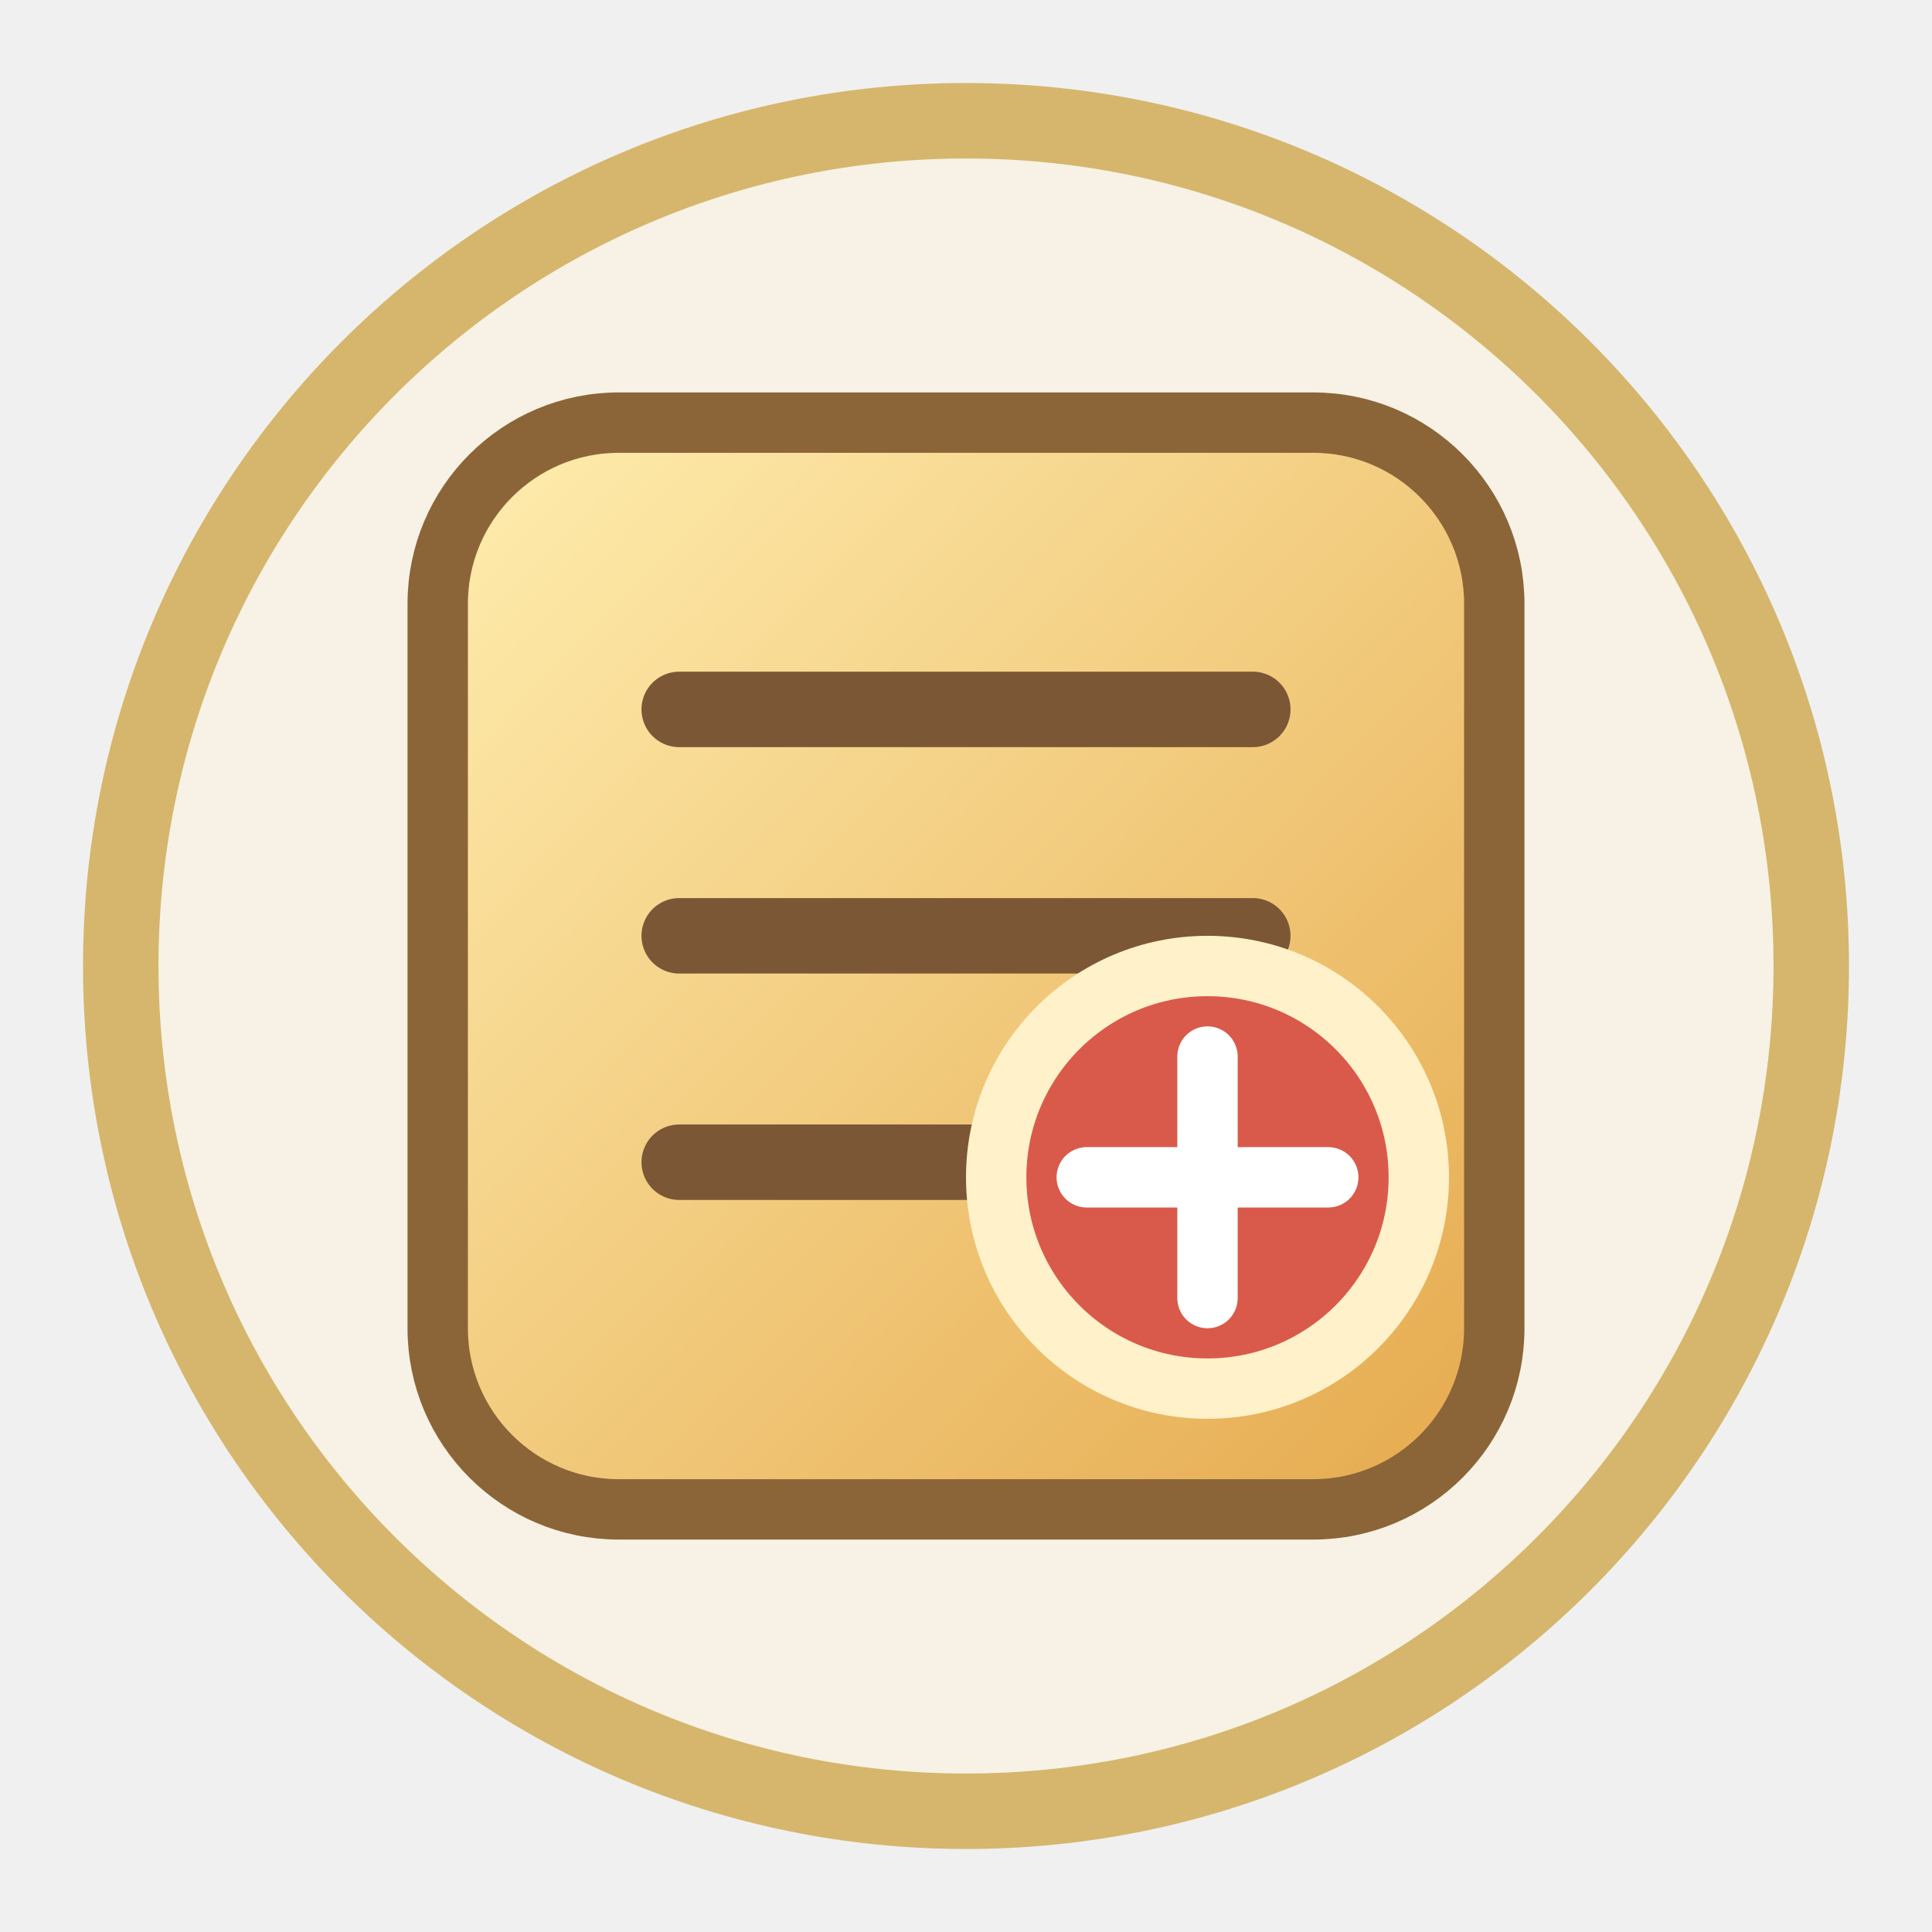
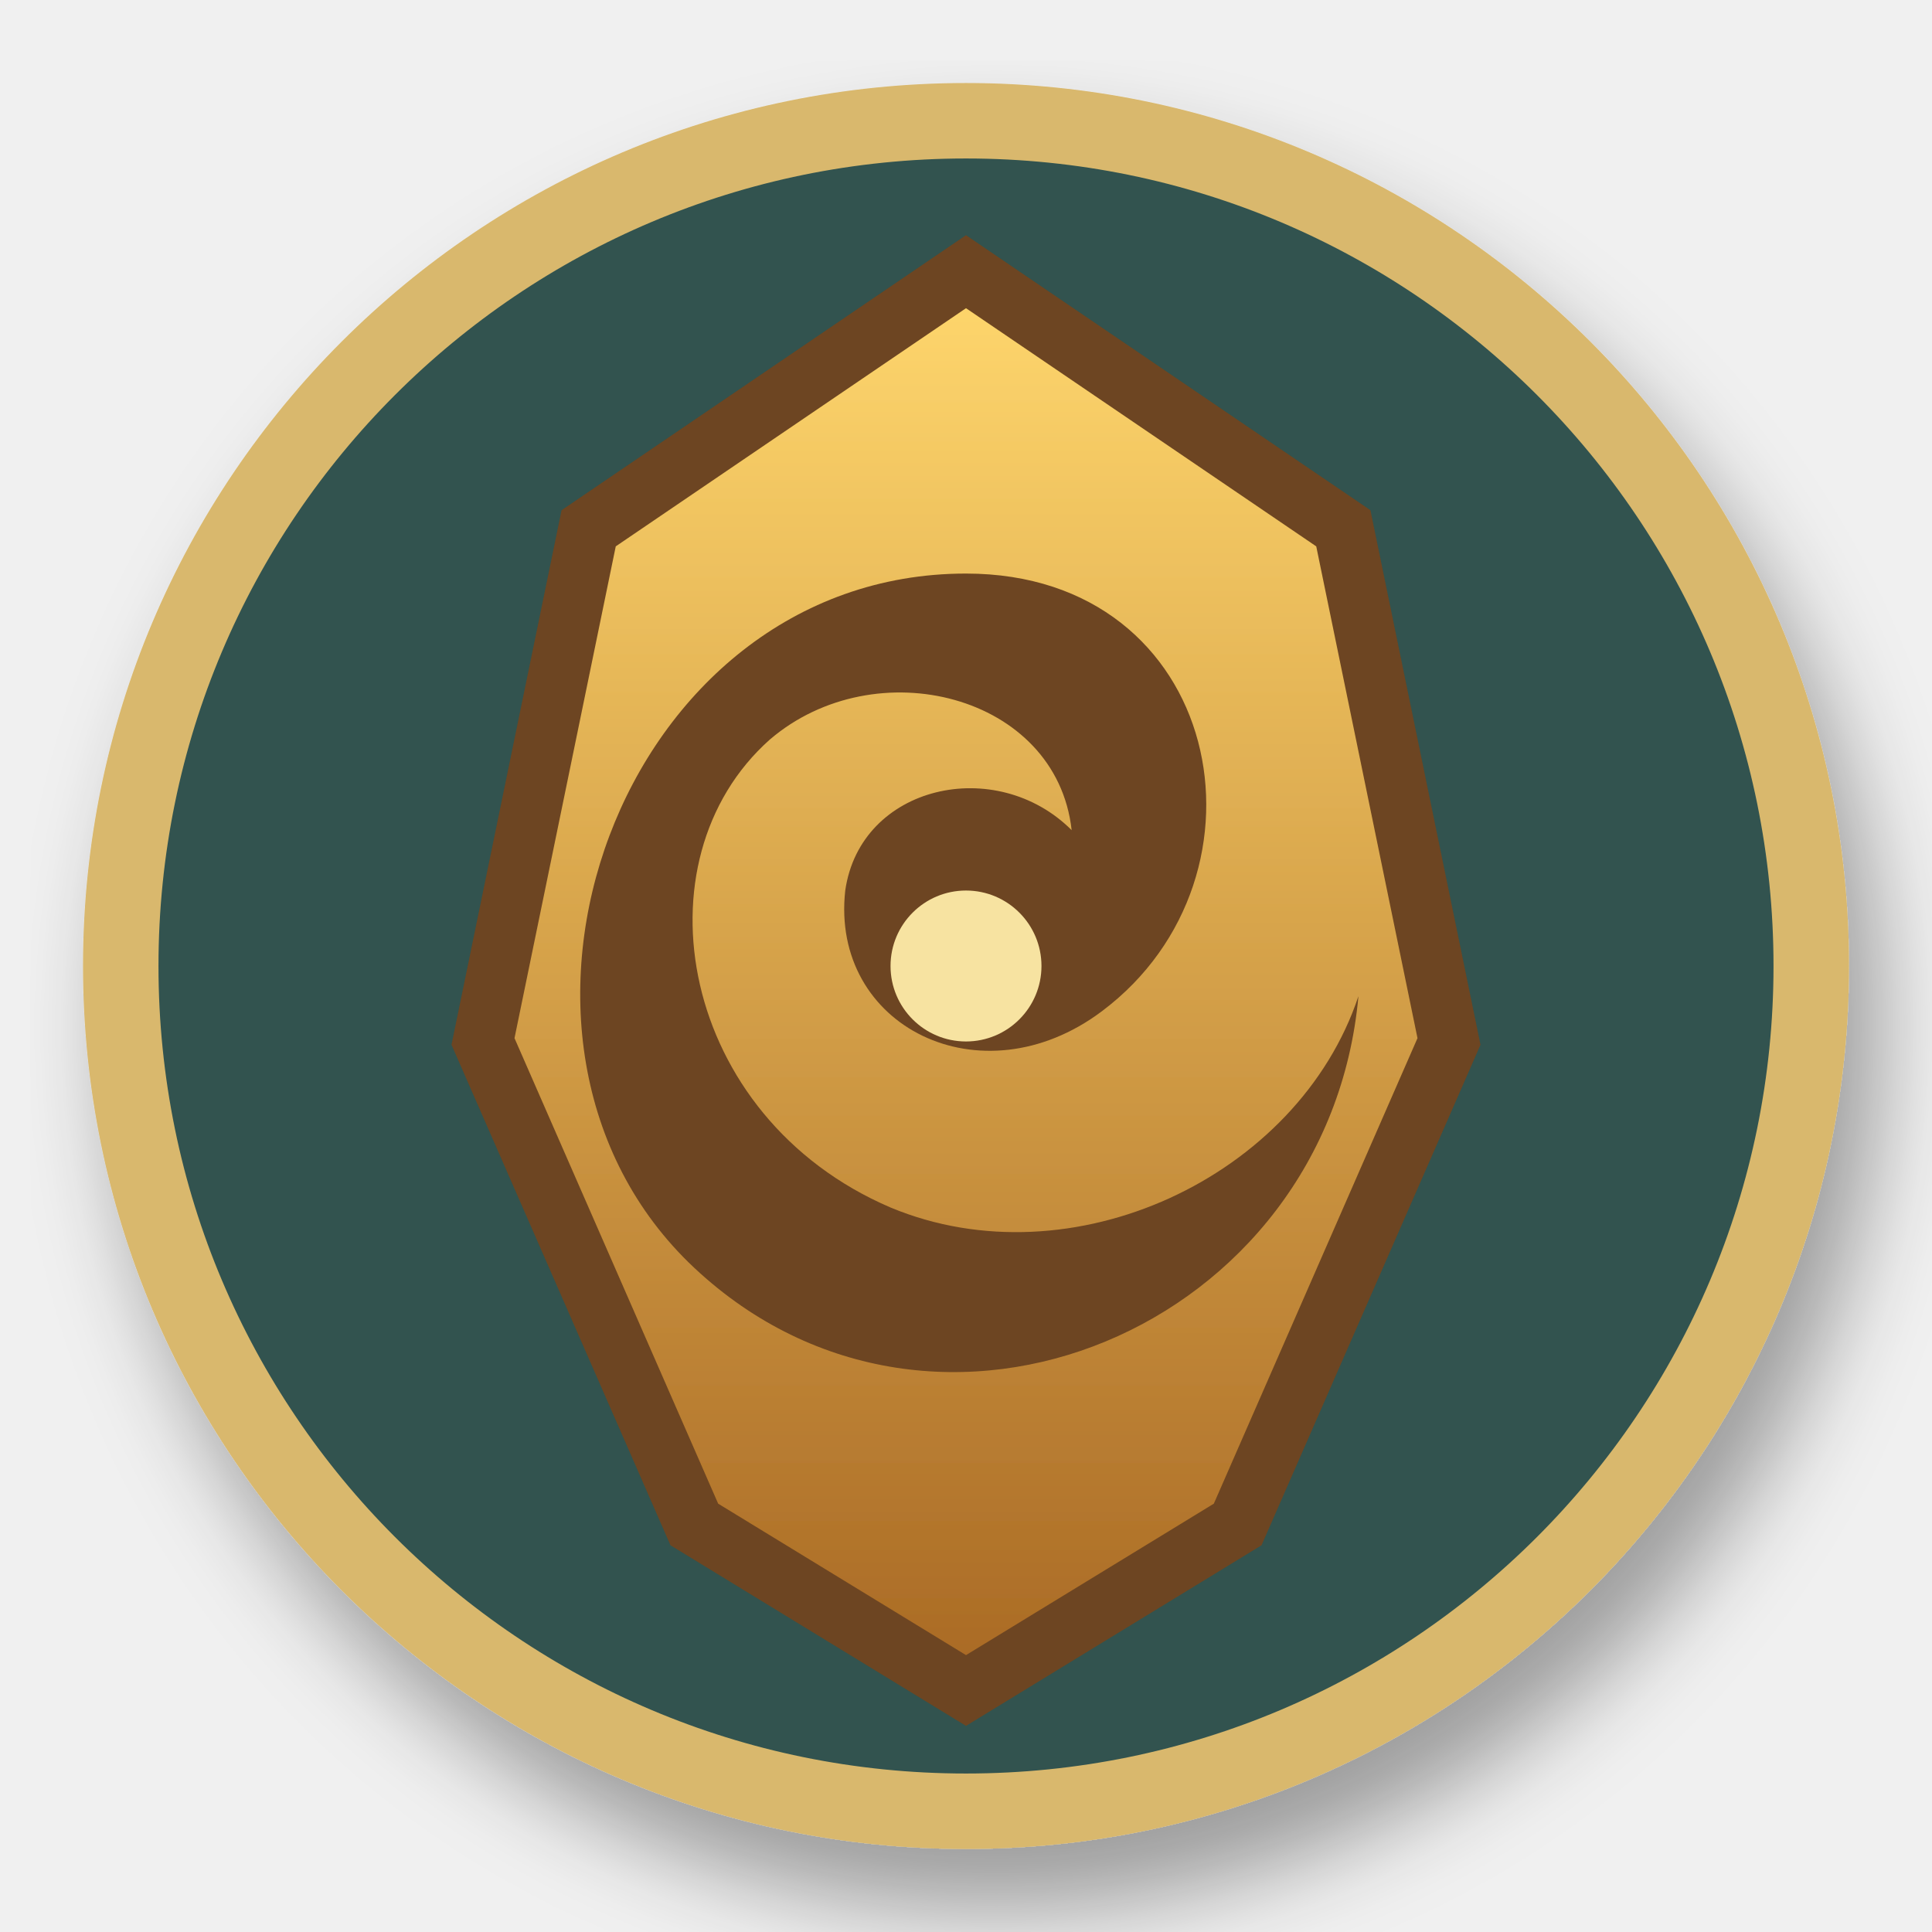
<svg xmlns="http://www.w3.org/2000/svg" viewBox="0 0 128 128">
  <defs>
-     <linearGradient id="p" x1="0" y1="0" x2="1" y2="1">
-       <stop stop-color="#ffeeb0" />
-       <stop offset="1" stop-color="#e5a94d" />
+     <linearGradient id="g" x2="0" y2="1">
+       <stop stop-color="#ffd76d" />
+       <stop offset="1" stop-color="#a96924" />
    </linearGradient>
+     <filter id="s">
+       <feDropShadow dy="4" stdDeviation="3" flood-opacity=".35" />
+     </filter>
  </defs>
-   <circle cx="64" cy="64" r="56" fill="#f7f2e5" stroke="#d5b66c" stroke-width="5" />
-   <rect x="29" y="28" width="70" height="72" rx="12" fill="url(#p)" stroke="#8b6538" stroke-width="4" />
-   <path d="M45 47h38M45 62h38M45 77h21" stroke="#7b5736" stroke-width="5" stroke-linecap="round" />
-   <circle cx="80" cy="78" r="14" fill="#d95a4b" stroke="#fff1c9" stroke-width="4" />
-   <path d="M72 78h16M80 70v16" stroke="#fff" stroke-width="4" stroke-linecap="round" />
+   <g filter="url(#s)">
+     <circle cx="64" cy="64" r="56" fill="#31534f" stroke="#d9b86d" stroke-width="5" />
+     <path d="M64 18 89 35 96 69 82 101 64 112 46 101 32 69 39 35z" fill="url(#g)" stroke="#6d4520" stroke-width="4" />
+     <path d="M64 38c17 0 21 20 9 29-8 6-18 1-17-8 1-7 10-9 15-4-1-9-13-12-20-6-9 8-6 25 8 31 12 5 27-2 31-14-2 22-28 33-44 18-16-15-5-46 18-46z" fill="#6d4520" />
+     <circle cx="64" cy="64" r="5" fill="#f7e3a1" />
+   </g>
</svg>
